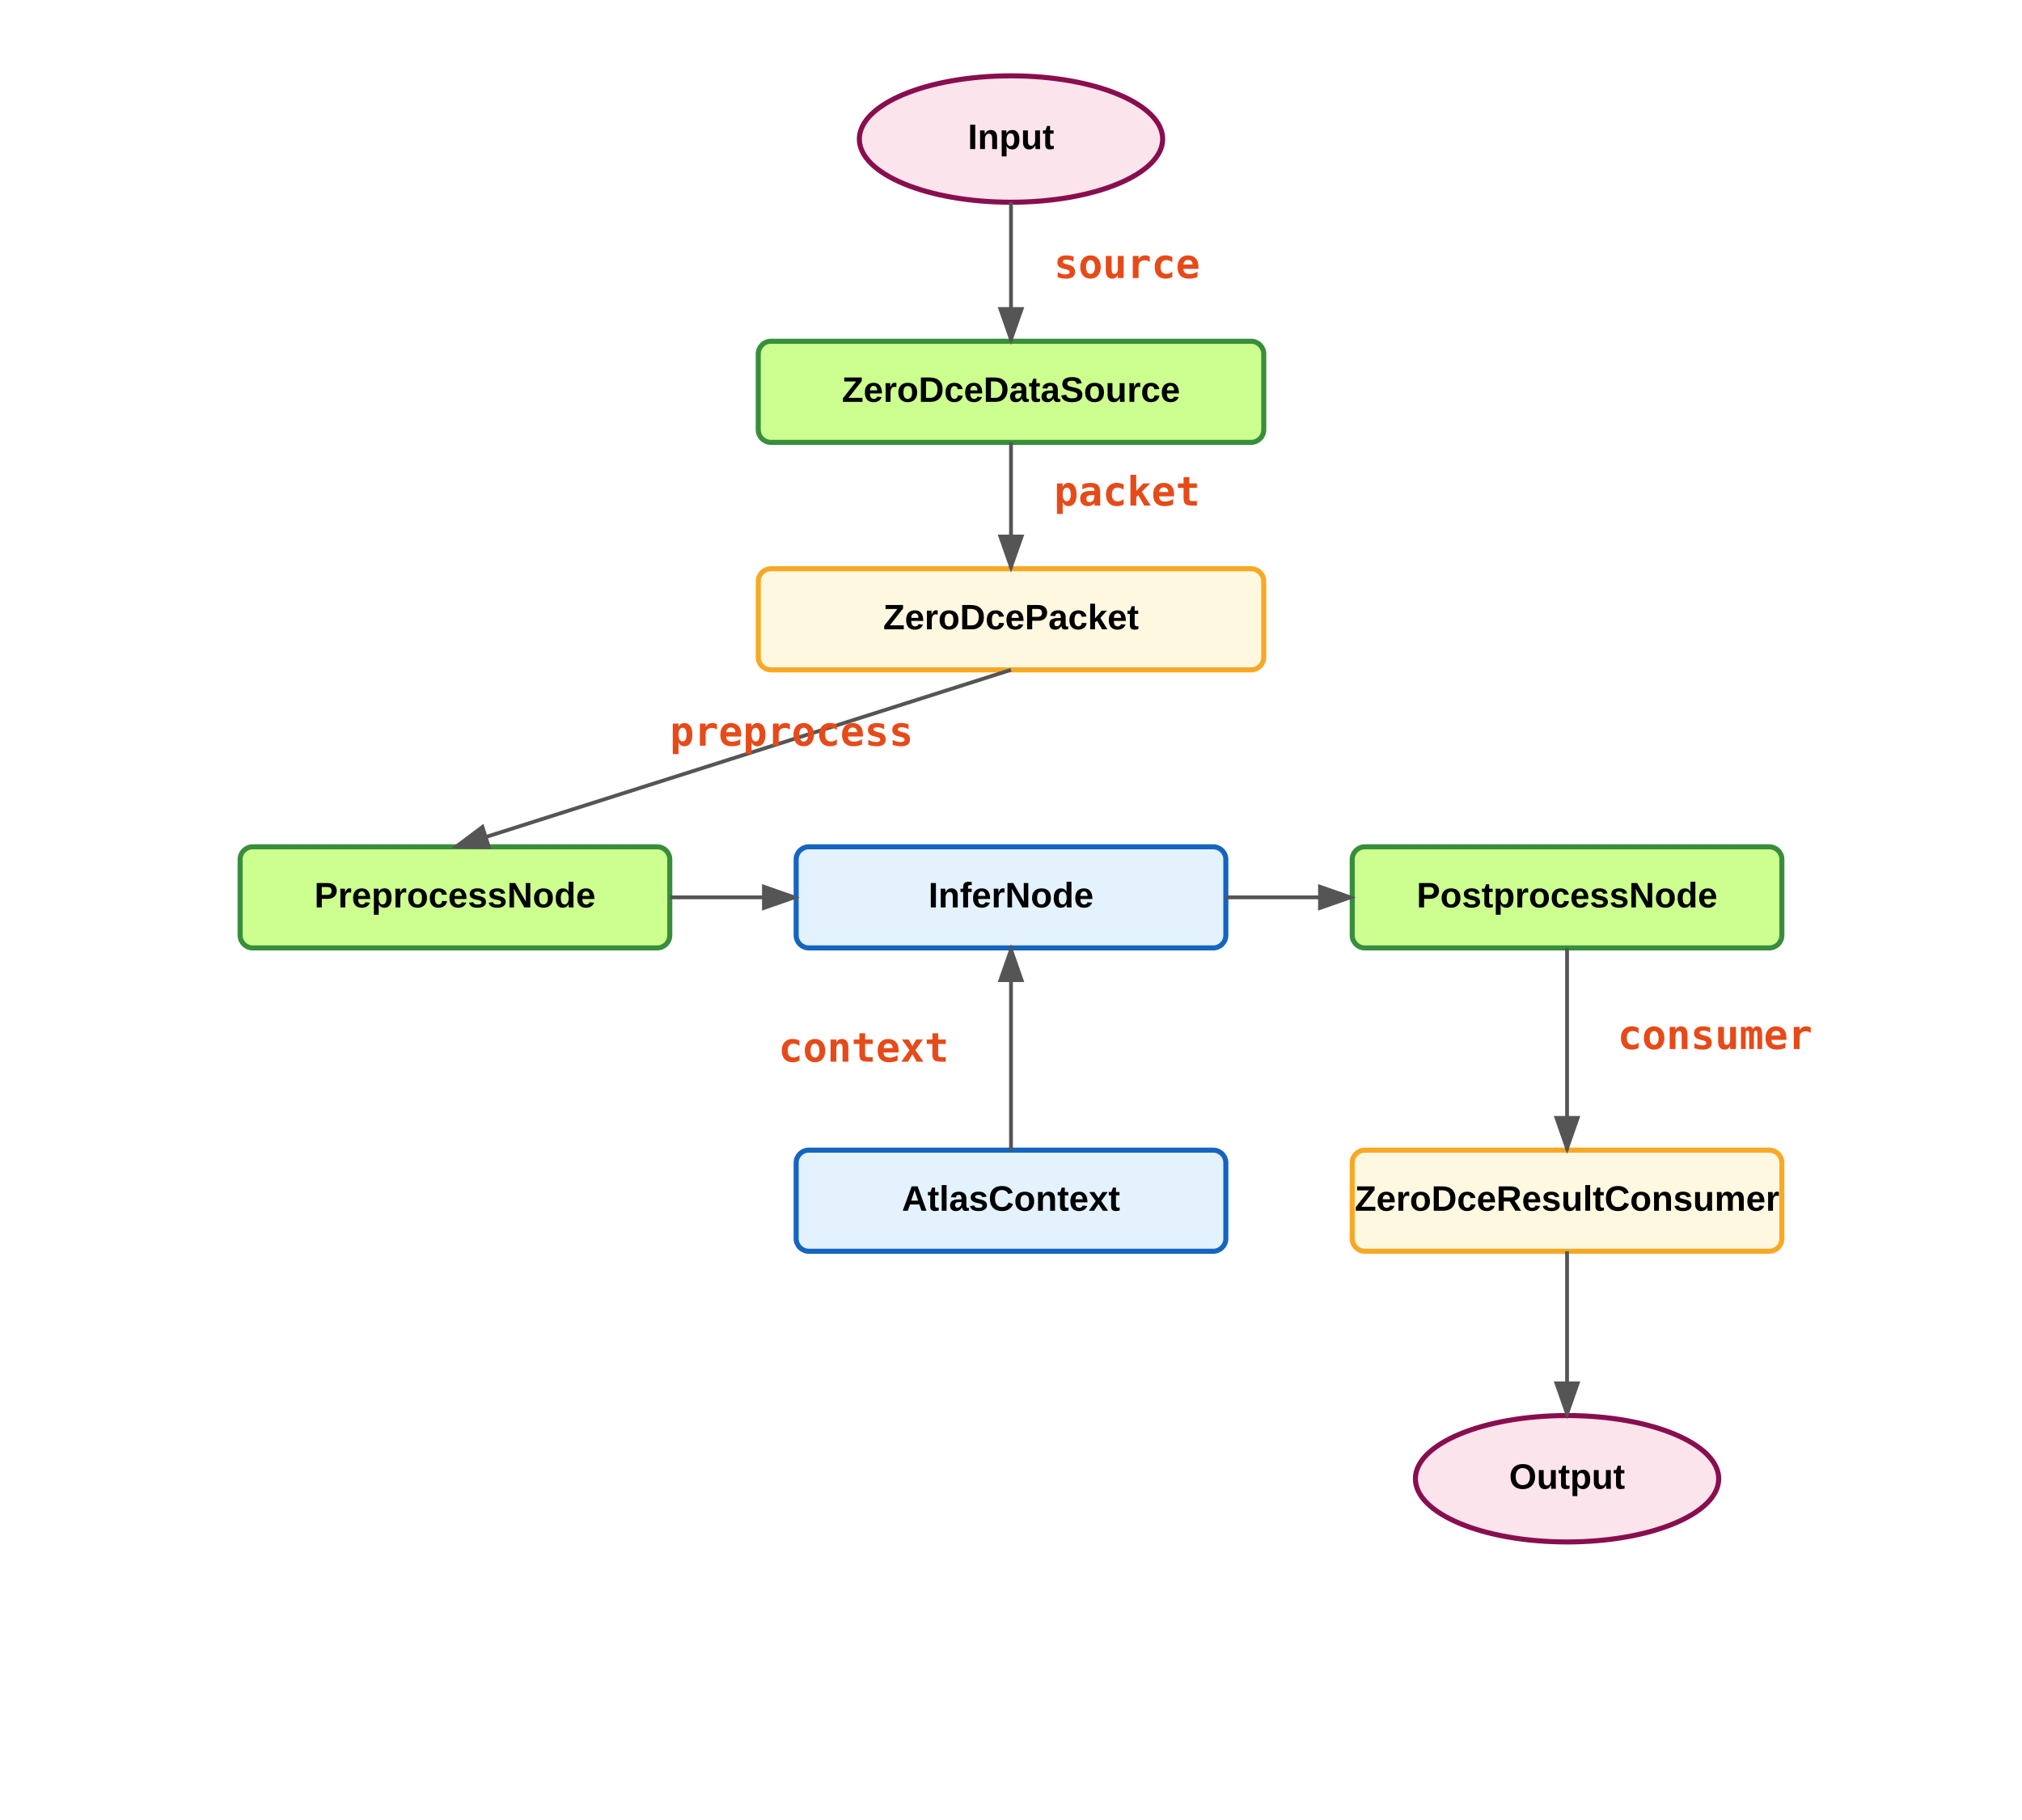
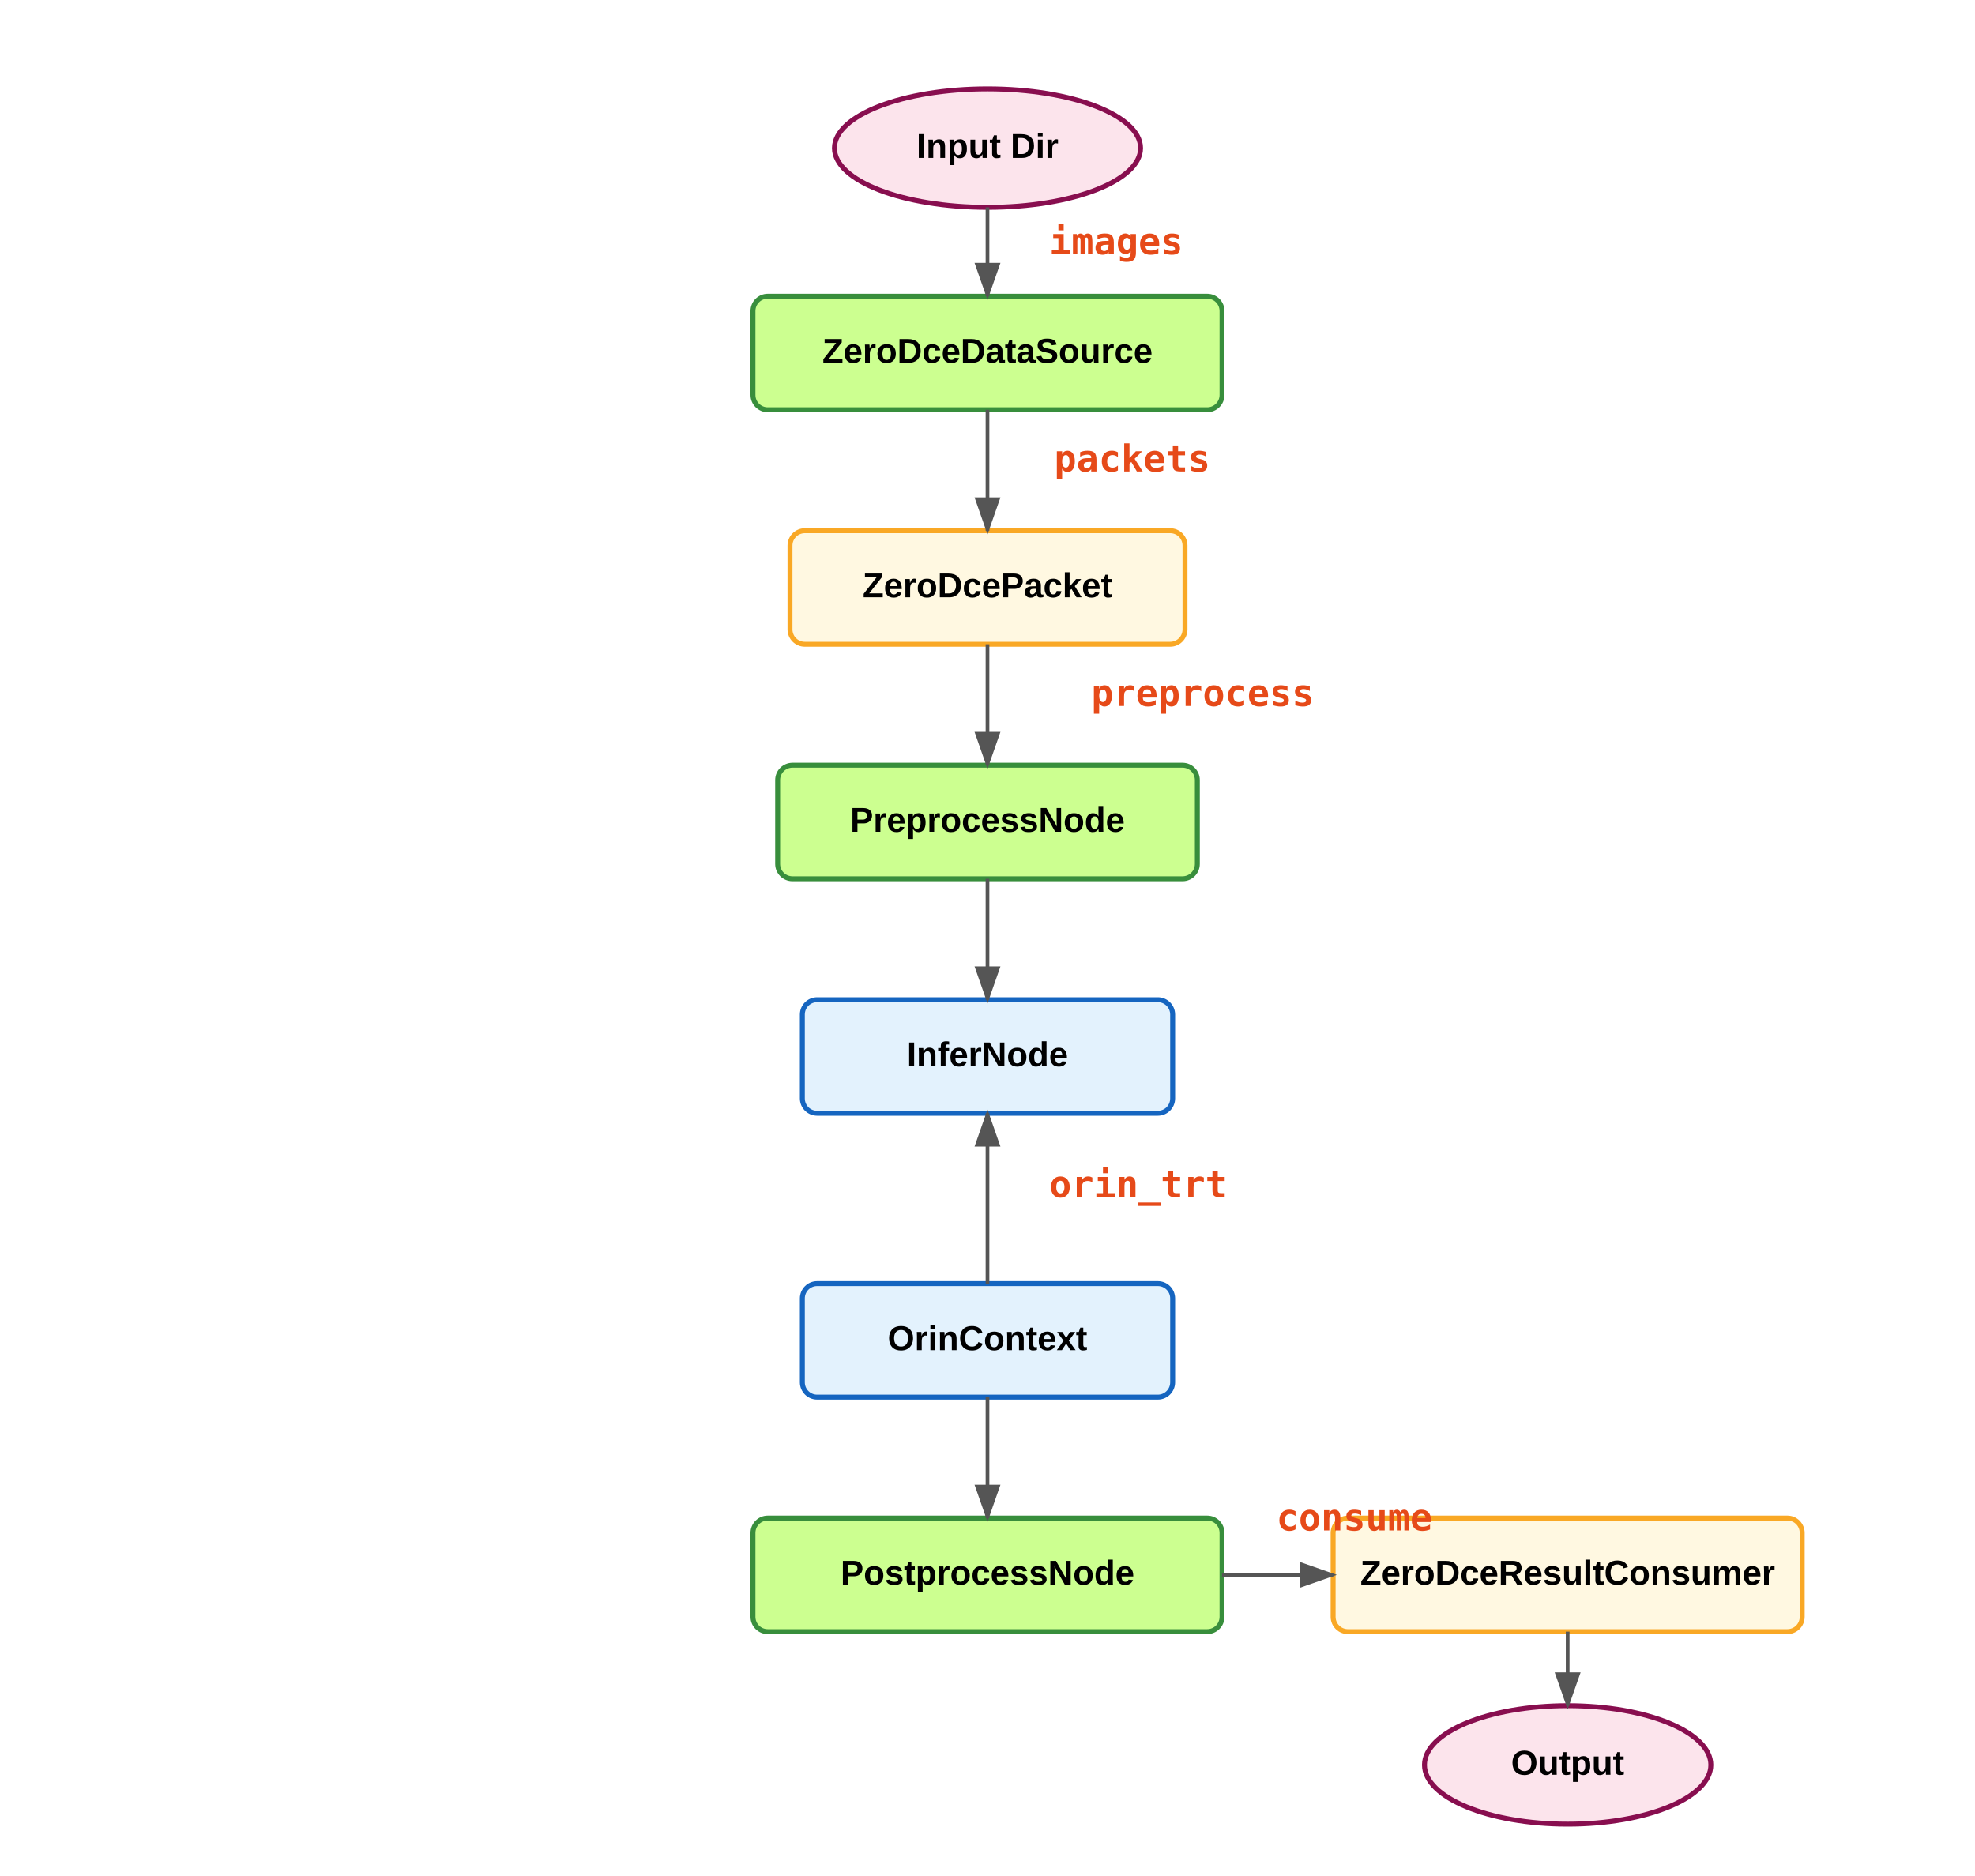
- <svg xmlns="http://www.w3.org/2000/svg" width="800" height="720" viewBox="0 0 800 720">
+ <svg xmlns="http://www.w3.org/2000/svg" width="800" height="760" viewBox="0 0 800 760">
  <defs>
    <marker id="arrowhead" markerWidth="10" markerHeight="7" refX="9" refY="3.5" orient="auto">
      <polygon points="0 0, 10 3.5, 0 7" fill="#555" />
    </marker>
    <style>
      .text { font-family: 'Segoe UI', Arial, sans-serif; font-size: 14px; text-anchor: middle; dominant-baseline: middle; font-weight: bold; }
-       .label-text { font-family: 'Consolas', monospace; font-size: 16px; fill: #E64A19; font-weight: 900; }
+       .label-text { font-family: 'Consolas', monospace; font-size: 15px; fill: #E64A19; font-weight: 700; }
      .box { stroke-width: 2; }
      .input-output { fill: #fce4ec; stroke: #880e4f; }
+       .cpu-box { fill: #ccff90; stroke: #388e3c; }
      .npu-box { fill: #e3f2fd; stroke: #1565c0; }
-       .cpu-box { fill: #ccff90; stroke: #388e3c; }
-       .add-box { fill: #fff8e1; stroke: #f9a825; }
+       .meta-box { fill: #fff8e1; stroke: #f9a825; }
      .line { fill: none; stroke: #555; stroke-width: 1.5; marker-end: url(#arrowhead); }
    </style>
  </defs>
-   <ellipse cx="400" cy="55" rx="60" ry="25" class="box input-output" />
-   <text x="400" y="55" class="text">Input</text>
-   <rect x="300" y="135" width="200" height="40" rx="5" class="box cpu-box" />
-   <text x="400" y="155" class="text">ZeroDceDataSource</text>
-   <rect x="300" y="225" width="200" height="40" rx="5" class="box add-box" />
-   <text x="400" y="245" class="text">ZeroDcePacket</text>
-   <rect x="95" y="335" width="170" height="40" rx="5" class="box cpu-box" />
-   <text x="180" y="355" class="text">PreprocessNode</text>
-   <rect x="315" y="335" width="170" height="40" rx="5" class="box npu-box" />
-   <text x="400" y="355" class="text">InferNode</text>
-   <rect x="535" y="335" width="170" height="40" rx="5" class="box cpu-box" />
-   <text x="620" y="355" class="text">PostprocessNode</text>
-   <rect x="315" y="455" width="170" height="40" rx="5" class="box npu-box" />
-   <text x="400" y="475" class="text">AtlasContext</text>
-   <rect x="535" y="455" width="170" height="40" rx="5" class="box add-box" />
-   <text x="620" y="475" class="text">ZeroDceResultConsumer</text>
-   <ellipse cx="620" cy="585" rx="60" ry="25" class="box input-output" />
-   <text x="620" y="585" class="text">Output</text>
-   <path d="M400,80 L400,135" class="line" />
-   <text x="417" y="110" class="label-text">source</text>
-   <path d="M400,175 L400,225" class="line" />
-   <text x="417" y="200" class="label-text">packet</text>
-   <path d="M400,265 L180,335" class="line" />
-   <text x="265" y="295" class="label-text">preprocess</text>
-   <path d="M265,355 L315,355" class="line" />
-   <path d="M485,355 L535,355" class="line" />
-   <path d="M400,455 L400,375" class="line" />
-   <text x="308" y="420" class="label-text">context</text>
-   <path d="M620,375 L620,455" class="line" />
-   <text x="640" y="415" class="label-text">consumer</text>
-   <path d="M620,495 L620,560" class="line" />
+   <ellipse cx="400" cy="60" rx="62" ry="24" class="box input-output" />
+   <text x="400" y="60" class="text">Input Dir</text>
+   <rect x="305" y="120" width="190" height="46" rx="6" class="box cpu-box" />
+   <text x="400" y="143" class="text">ZeroDceDataSource</text>
+   <rect x="320" y="215" width="160" height="46" rx="6" class="box meta-box" />
+   <text x="400" y="238" class="text">ZeroDcePacket</text>
+   <rect x="315" y="310" width="170" height="46" rx="6" class="box cpu-box" />
+   <text x="400" y="333" class="text">PreprocessNode</text>
+   <rect x="325" y="405" width="150" height="46" rx="6" class="box npu-box" />
+   <text x="400" y="428" class="text">InferNode</text>
+   <rect x="325" y="520" width="150" height="46" rx="6" class="box npu-box" />
+   <text x="400" y="543" class="text">OrinContext</text>
+   <rect x="305" y="615" width="190" height="46" rx="6" class="box cpu-box" />
+   <text x="400" y="638" class="text">PostprocessNode</text>
+   <rect x="540" y="615" width="190" height="46" rx="6" class="box meta-box" />
+   <text x="635" y="638" class="text">ZeroDceResultConsumer</text>
+   <ellipse cx="635" cy="715" rx="58" ry="24" class="box input-output" />
+   <text x="635" y="715" class="text">Output</text>
+   <path d="M400,84 L400,120" class="line" />
+   <text x="425" y="103" class="label-text">images</text>
+   <path d="M400,166 L400,215" class="line" />
+   <text x="427" y="191" class="label-text">packets</text>
+   <path d="M400,261 L400,310" class="line" />
+   <text x="442" y="286" class="label-text">preprocess</text>
+   <path d="M400,356 L400,405" class="line" />
+   <path d="M400,520 L400,451" class="line" />
+   <text x="425" y="485" class="label-text">orin_trt</text>
+   <path d="M400,566 L400,615" class="line" />
+   <path d="M495,638 L540,638" class="line" />
+   <text x="517" y="620" class="label-text">consume</text>
+   <path d="M635,661 L635,691" class="line" />
</svg>
